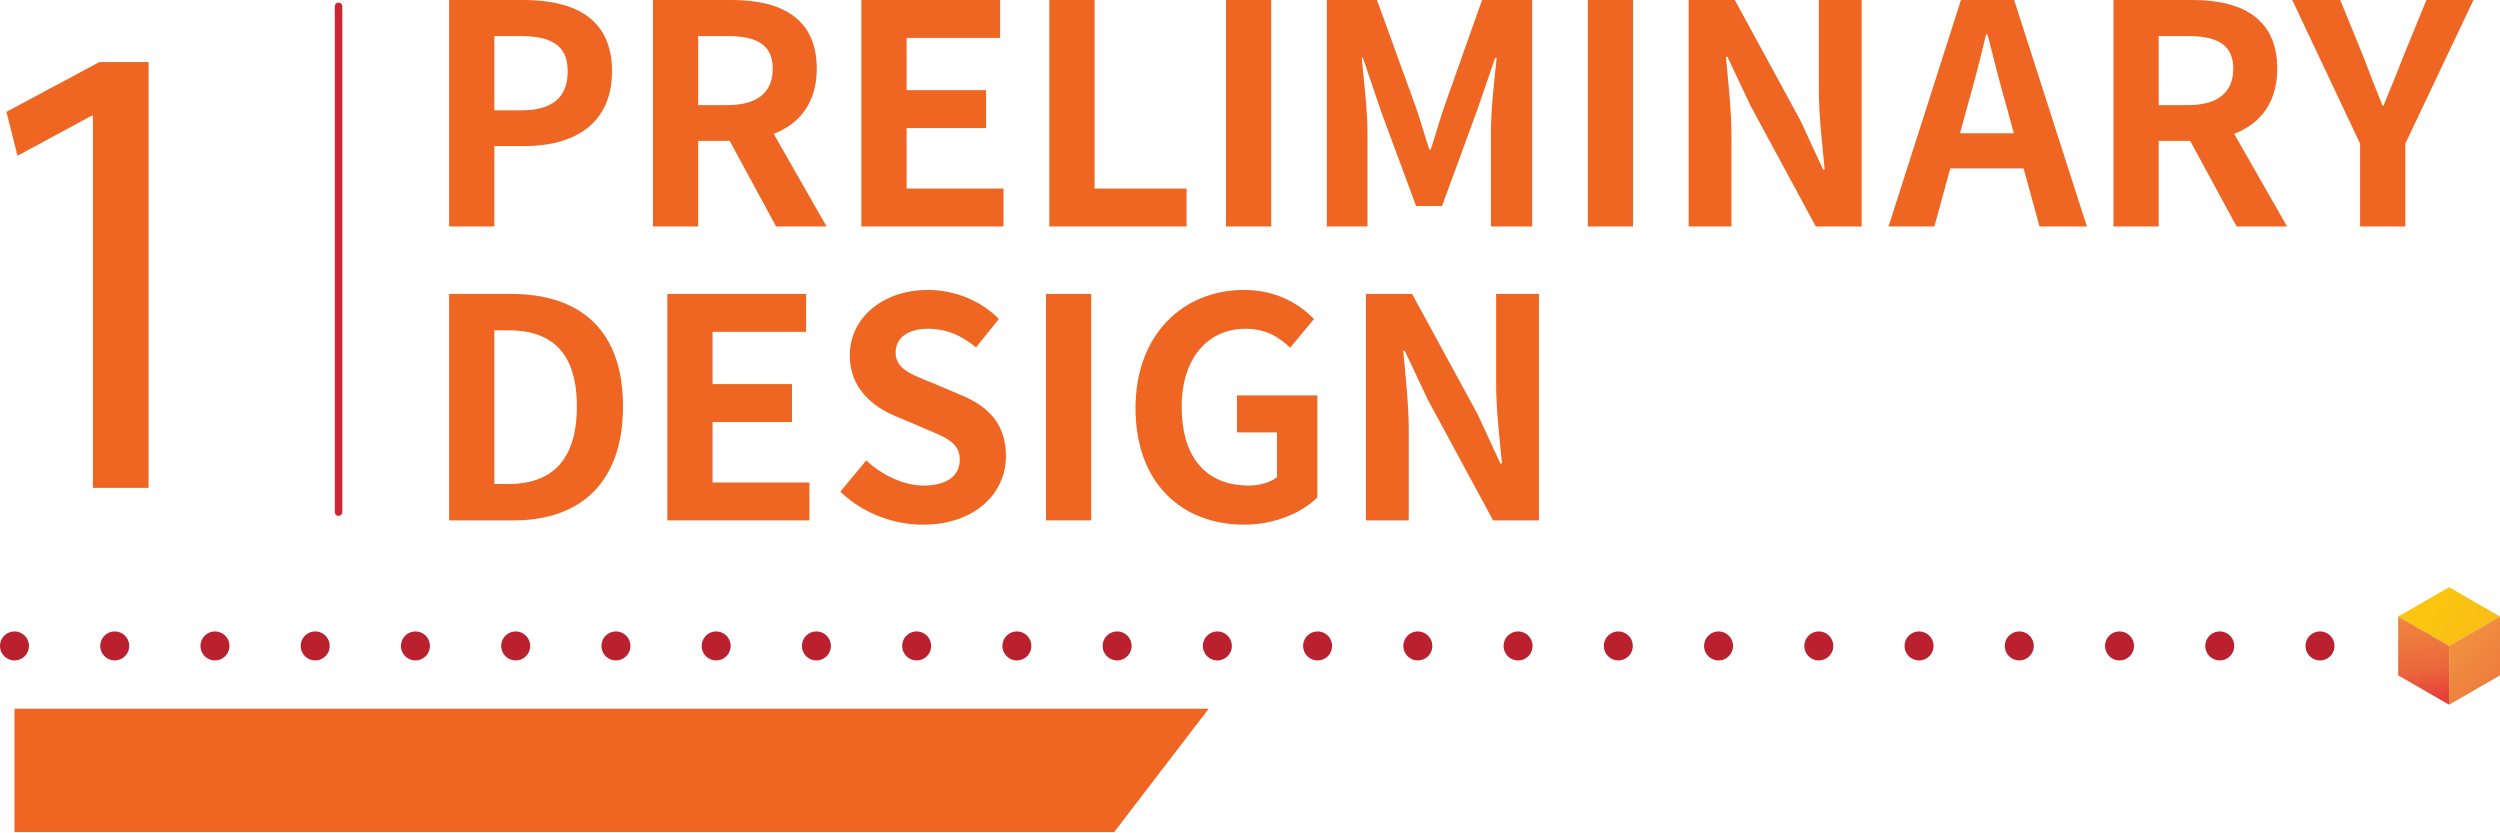
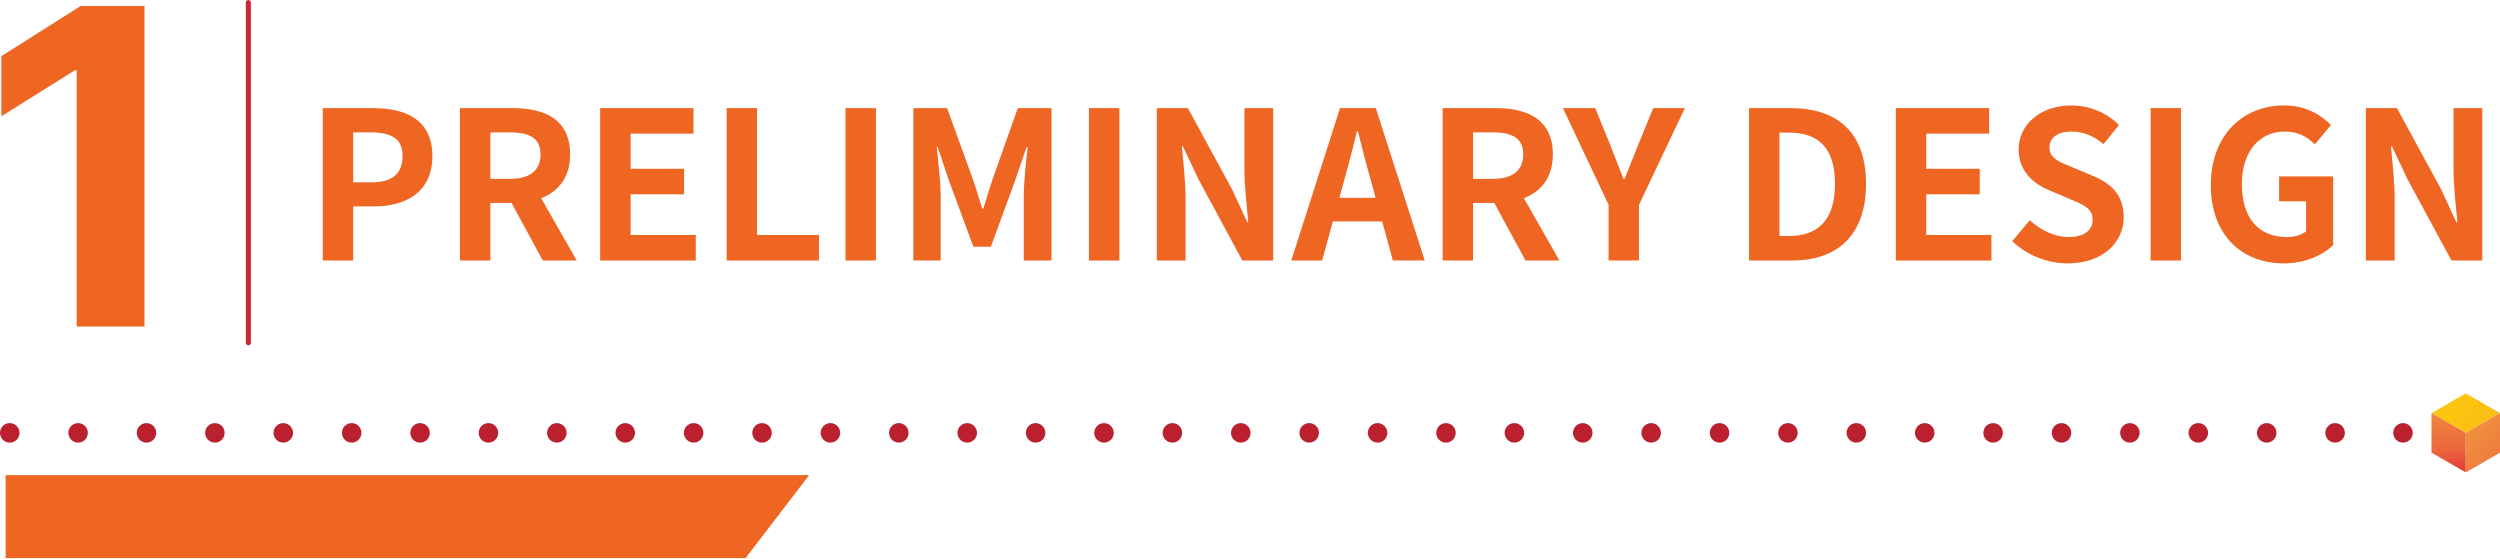
- <svg xmlns="http://www.w3.org/2000/svg" xmlns:xlink="http://www.w3.org/1999/xlink" id="Layer_2" data-name="Layer 2" viewBox="0 0 409.02 136.13">
+ <svg xmlns="http://www.w3.org/2000/svg" xmlns:xlink="http://www.w3.org/1999/xlink" id="Layer_2" data-name="Layer 2" viewBox="0 0 607.88 135.7">
  <defs>
    <style>
      .cls-1 {
        stroke: #cc2634;
        stroke-width: 1.23px;
      }

      .cls-1, .cls-2, .cls-3 {
        fill: none;
        stroke-linecap: round;
        stroke-linejoin: round;
-       }
- 
-       .cls-2 {
-         stroke-dasharray: 0 16.4;
      }

      .cls-2, .cls-3 {
        stroke: #ba202e;
        stroke-width: 4.74px;
      }

      .cls-4 {
        fill: url(#linear-gradient-3);
      }

      .cls-5 {
        fill: url(#linear-gradient-2);
      }

      .cls-6 {
        fill: url(#linear-gradient);
      }

      .cls-7 {
        fill: #ef6522;
      }
+ 
+       .cls-3 {
+         stroke-dasharray: 0 16.63;
+       }
    </style>
-     <linearGradient id="linear-gradient" x1="362.96" y1="75.72" x2="490.43" y2="160.7" gradientUnits="userSpaceOnUse">
+     <linearGradient id="linear-gradient" x1="561.82" y1="75.29" x2="689.29" y2="160.28" gradientUnits="userSpaceOnUse">
      <stop offset="0" stop-color="#f9ec42" />
      <stop offset=".05" stop-color="#f9df31" />
      <stop offset=".12" stop-color="#fad01f" />
      <stop offset=".2" stop-color="#fac713" />
      <stop offset=".28" stop-color="#fbc510" />
      <stop offset=".67" stop-color="#f08d3f" />
      <stop offset=".89" stop-color="#eb683c" />
      <stop offset="1" stop-color="#e63e39" />
    </linearGradient>
-     <linearGradient id="linear-gradient-2" x1="391.49" y1="66.34" x2="397.31" y2="114.66" xlink:href="#linear-gradient" />
-     <linearGradient id="linear-gradient-3" x1="365.74" y1="72.27" x2="421.03" y2="122.91" xlink:href="#linear-gradient" />
+     <linearGradient id="linear-gradient-2" x1="590.35" y1="65.92" x2="596.17" y2="114.23" xlink:href="#linear-gradient" />
+     <linearGradient id="linear-gradient-3" x1="564.6" y1="71.84" x2="619.89" y2="122.48" xlink:href="#linear-gradient" />
  </defs>
  <g id="Text">
    <g>
      <g>
-         <path class="cls-7" d="M73.48,0h12.15c8.2,0,14.5,2.9,14.5,11.65s-6.35,12.25-14.3,12.25h-4.95v13.15h-7.4V0ZM85.33,18.05c5.1,0,7.55-2.15,7.55-6.4s-2.7-5.75-7.8-5.75h-4.2v12.15h4.45Z" />
-         <path class="cls-7" d="M106.83,0h12.9c7.75,0,13.9,2.75,13.9,11.25,0,5.55-2.8,9-7.05,10.65l8.65,15.15h-8.25l-7.6-14h-5.15v14h-7.4V0ZM119.03,17.2c4.75,0,7.4-2,7.4-5.95s-2.65-5.35-7.4-5.35h-4.8v11.3h4.8Z" />
-         <path class="cls-7" d="M140.93,0h22.7v6.2h-15.3v8.55h13v6.2h-13v9.9h15.85v6.2h-23.25V0Z" />
-         <path class="cls-7" d="M171.68,0h7.4v30.85h15.05v6.2h-22.45V0Z" />
-         <path class="cls-7" d="M200.58,0h7.4v37.05h-7.4V0Z" />
-         <path class="cls-7" d="M217.08,0h8.2l6.3,17.35c.8,2.3,1.5,4.75,2.25,7.1h.25c.8-2.35,1.45-4.8,2.25-7.1l6.15-17.35h8.2v37.05h-6.75v-15.45c0-3.5.55-8.65.95-12.15h-.25l-3,8.7-5.7,15.55h-4.25l-5.75-15.55-2.95-8.7h-.2c.35,3.5.95,8.65.95,12.15v15.45h-6.65V0Z" />
-         <path class="cls-7" d="M259.78,0h7.4v37.05h-7.4V0Z" />
-         <path class="cls-7" d="M276.28,0h7.55l10.75,19.75,3.7,8h.25c-.35-3.85-.95-8.75-.95-12.95V0h7v37.05h-7.5l-10.7-19.8-3.75-7.95h-.25c.35,4,.9,8.65.9,12.9v14.85h-7V0Z" />
-         <path class="cls-7" d="M320.83,0h8.7l11.9,37.05h-7.75l-2.6-9.5h-12l-2.6,9.5h-7.5L320.83,0ZM320.68,21.8h8.8l-1.1-4.05c-1.15-3.85-2.15-8.1-3.2-12.1h-.25c-.95,4.05-2.05,8.25-3.15,12.1l-1.1,4.05Z" />
-         <path class="cls-7" d="M345.78,0h12.9c7.75,0,13.9,2.75,13.9,11.25,0,5.55-2.8,9-7.05,10.65l8.65,15.15h-8.25l-7.6-14h-5.15v14h-7.4V0ZM357.98,17.2c4.75,0,7.4-2,7.4-5.95s-2.65-5.35-7.4-5.35h-4.8v11.3h4.8Z" />
-         <path class="cls-7" d="M386.13,23.5l-11.1-23.5h7.85l3.7,9.05c1.05,2.75,2.05,5.35,3.2,8.2h.2c1.15-2.85,2.25-5.45,3.3-8.2l3.7-9.05h7.7l-11.15,23.5v13.55h-7.4v-13.55Z" />
-         <path class="cls-7" d="M73.48,48.09h10.15c11.3,0,18.3,5.9,18.3,18.4s-7,18.65-17.9,18.65h-10.55v-37.05ZM83.18,79.19c6.9,0,11.2-3.7,11.2-12.7s-4.3-12.45-11.2-12.45h-2.3v25.15h2.3Z" />
-         <path class="cls-7" d="M109.18,48.09h22.7v6.2h-15.3v8.55h13v6.2h-13v9.9h15.85v6.2h-23.25v-37.05Z" />
-         <path class="cls-7" d="M137.48,80.44l4.25-5.1c2.65,2.45,6.15,4.1,9.4,4.1,3.85,0,5.9-1.65,5.9-4.25,0-2.75-2.25-3.6-5.55-5l-4.95-2.1c-3.75-1.55-7.5-4.55-7.5-9.95,0-6.05,5.3-10.7,12.8-10.7,4.3,0,8.6,1.7,11.6,4.75l-3.75,4.65c-2.35-1.95-4.8-3.05-7.85-3.05-3.25,0-5.3,1.45-5.3,3.9,0,2.65,2.6,3.6,5.75,4.85l4.85,2.05c4.5,1.85,7.45,4.7,7.45,10.05,0,6.05-5.05,11.2-13.6,11.2-4.95,0-9.9-1.95-13.5-5.4Z" />
-         <path class="cls-7" d="M171.13,48.09h7.4v37.05h-7.4v-37.05Z" />
-         <path class="cls-7" d="M185.78,66.79c0-12.2,7.9-19.35,17.75-19.35,5.35,0,9.05,2.3,11.45,4.75l-3.9,4.7c-1.85-1.75-3.95-3.1-7.3-3.1-6.15,0-10.45,4.8-10.45,12.75s3.7,12.9,11,12.9c1.75,0,3.55-.5,4.6-1.4v-7.3h-6.55v-6.05h13.15v16.7c-2.5,2.45-6.85,4.45-12,4.45-10.05,0-17.75-6.7-17.75-19.05Z" />
-         <path class="cls-7" d="M223.48,48.09h7.55l10.75,19.75,3.7,8h.25c-.35-3.85-.95-8.75-.95-12.95v-14.8h7v37.05h-7.5l-10.7-19.8-3.75-7.95h-.25c.35,4,.9,8.65.9,12.9v14.85h-7v-37.05Z" />
+         <path class="cls-7" d="M78.48,26.29h12.15c8.2,0,14.5,2.9,14.5,11.65s-6.35,12.25-14.3,12.25h-4.95v13.15h-7.4V26.29ZM90.33,44.34c5.1,0,7.55-2.15,7.55-6.4s-2.7-5.75-7.8-5.75h-4.2v12.15h4.45Z" />
+         <path class="cls-7" d="M111.83,26.29h12.9c7.75,0,13.9,2.75,13.9,11.25,0,5.55-2.8,9-7.05,10.65l8.65,15.15h-8.25l-7.6-14h-5.15v14h-7.4V26.29ZM124.03,43.49c4.75,0,7.4-2,7.4-5.95s-2.65-5.35-7.4-5.35h-4.8v11.3h4.8Z" />
+         <path class="cls-7" d="M145.93,26.29h22.7v6.2h-15.3v8.55h13v6.2h-13v9.9h15.85v6.2h-23.25V26.29Z" />
+         <path class="cls-7" d="M176.68,26.29h7.4v30.85h15.05v6.2h-22.45V26.29Z" />
+         <path class="cls-7" d="M205.58,26.29h7.4v37.05h-7.4V26.29Z" />
+         <path class="cls-7" d="M222.08,26.29h8.2l6.3,17.35c.8,2.3,1.5,4.75,2.25,7.1h.25c.8-2.35,1.45-4.8,2.25-7.1l6.15-17.35h8.2v37.05h-6.75v-15.45c0-3.5.55-8.65.95-12.15h-.25l-3,8.7-5.7,15.55h-4.25l-5.75-15.55-2.95-8.7h-.2c.35,3.5.95,8.65.95,12.15v15.45h-6.65V26.29Z" />
+         <path class="cls-7" d="M264.78,26.29h7.4v37.05h-7.4V26.29Z" />
+         <path class="cls-7" d="M281.28,26.29h7.55l10.75,19.75,3.7,8h.25c-.35-3.85-.95-8.75-.95-12.95v-14.8h7v37.05h-7.5l-10.7-19.8-3.75-7.95h-.25c.35,4,.9,8.65.9,12.9v14.85h-7V26.29Z" />
+         <path class="cls-7" d="M325.83,26.29h8.7l11.9,37.05h-7.75l-2.6-9.5h-12l-2.6,9.5h-7.5l11.85-37.05ZM325.68,48.09h8.8l-1.1-4.05c-1.15-3.85-2.15-8.1-3.2-12.1h-.25c-.95,4.05-2.05,8.25-3.15,12.1l-1.1,4.05Z" />
+         <path class="cls-7" d="M350.78,26.29h12.9c7.75,0,13.9,2.75,13.9,11.25,0,5.55-2.8,9-7.05,10.65l8.65,15.15h-8.25l-7.6-14h-5.15v14h-7.4V26.29ZM362.98,43.49c4.75,0,7.4-2,7.4-5.95s-2.65-5.35-7.4-5.35h-4.8v11.3h4.8Z" />
+         <path class="cls-7" d="M391.13,49.79l-11.1-23.5h7.85l3.7,9.05c1.05,2.75,2.05,5.35,3.2,8.2h.2c1.15-2.85,2.25-5.45,3.3-8.2l3.7-9.05h7.7l-11.15,23.5v13.55h-7.4v-13.55Z" />
+         <path class="cls-7" d="M425.28,26.29h10.15c11.3,0,18.3,5.9,18.3,18.4s-7,18.65-17.9,18.65h-10.55V26.29ZM434.98,57.39c6.9,0,11.2-3.7,11.2-12.7s-4.3-12.45-11.2-12.45h-2.3v25.15h2.3Z" />
+         <path class="cls-7" d="M460.97,26.29h22.7v6.2h-15.3v8.55h13v6.2h-13v9.9h15.85v6.2h-23.25V26.29Z" />
+         <path class="cls-7" d="M489.28,58.64l4.25-5.1c2.65,2.45,6.15,4.1,9.4,4.1,3.85,0,5.9-1.65,5.9-4.25,0-2.75-2.25-3.6-5.55-5l-4.95-2.1c-3.75-1.55-7.5-4.55-7.5-9.95,0-6.05,5.3-10.7,12.8-10.7,4.3,0,8.6,1.7,11.6,4.75l-3.75,4.65c-2.35-1.95-4.8-3.05-7.85-3.05-3.25,0-5.3,1.45-5.3,3.9,0,2.65,2.6,3.6,5.75,4.85l4.85,2.05c4.5,1.85,7.45,4.7,7.45,10.05,0,6.05-5.05,11.2-13.6,11.2-4.95,0-9.9-1.95-13.5-5.4Z" />
+         <path class="cls-7" d="M522.92,26.29h7.4v37.05h-7.4V26.29Z" />
+         <path class="cls-7" d="M537.57,44.99c0-12.2,7.9-19.35,17.75-19.35,5.35,0,9.05,2.3,11.45,4.75l-3.9,4.7c-1.85-1.75-3.95-3.1-7.3-3.1-6.15,0-10.45,4.8-10.45,12.75s3.7,12.9,11,12.9c1.75,0,3.55-.5,4.6-1.4v-7.3h-6.55v-6.05h13.15v16.7c-2.5,2.45-6.85,4.45-12,4.45-10.05,0-17.75-6.7-17.75-19.05Z" />
+         <path class="cls-7" d="M575.27,26.29h7.55l10.75,19.75,3.7,8h.25c-.35-3.85-.95-8.75-.95-12.95v-14.8h7v37.05h-7.5l-10.7-19.8-3.75-7.95h-.25c.35,4,.9,8.65.9,12.9v14.85h-7V26.29Z" />
      </g>
-       <line class="cls-1" x1="55.39" y1="1.04" x2="55.39" y2="83.78" />
-       <path class="cls-7" d="M15.19,18.94h-.21l-12.11,6.54-1.82-7.18,15.22-8.15h8.04v69.67h-9.11V18.94Z" />
+       <line class="cls-1" x1="60.39" y1=".62" x2="60.39" y2="83.35" />
+       <path class="cls-7" d="M35.13,1.44v77.95h-16.48V17.09h-.46L.34,28.27v-14.62L19.64,1.44h15.49Z" />
      <g>
-         <line class="cls-3" x1="2.37" y1="105.68" x2="2.37" y2="105.68" />
-         <line class="cls-2" x1="18.77" y1="105.68" x2="387.8" y2="105.68" />
-         <line class="cls-3" x1="396" y1="105.68" x2="396" y2="105.68" />
+         <line class="cls-2" x1="2.37" y1="105.25" x2="2.37" y2="105.25" />
+         <line class="cls-3" x1="18.99" y1="105.25" x2="575.98" y2="105.25" />
+         <line class="cls-2" x1="584.29" y1="105.25" x2="584.29" y2="105.25" />
      </g>
      <g>
-         <polygon class="cls-6" points="409.02 100.87 400.69 96.07 392.36 100.87 400.69 105.68 409.02 100.87" />
-         <polygon class="cls-5" points="400.69 105.68 392.36 100.87 392.36 110.49 400.69 115.3 400.69 105.68" />
-         <polygon class="cls-4" points="409.02 100.87 400.69 105.68 400.69 115.3 409.02 110.49 409.02 100.87" />
+         <polygon class="cls-6" points="607.88 100.45 599.55 95.64 591.22 100.45 599.55 105.25 607.88 100.45" />
+         <polygon class="cls-5" points="599.55 105.25 591.22 100.45 591.22 110.06 599.55 114.87 599.55 105.25" />
+         <polygon class="cls-4" points="607.88 100.45 599.55 105.25 599.55 114.87 607.88 110.06 607.88 100.45" />
      </g>
-       <polygon class="cls-7" points="2.37 136.13 182.29 136.13 197.75 115.96 2.37 115.96 2.37 136.13" />
+       <polygon class="cls-7" points="1.37 135.7 181.29 135.7 196.75 115.53 1.37 115.53 1.37 135.7" />
    </g>
  </g>
</svg>
